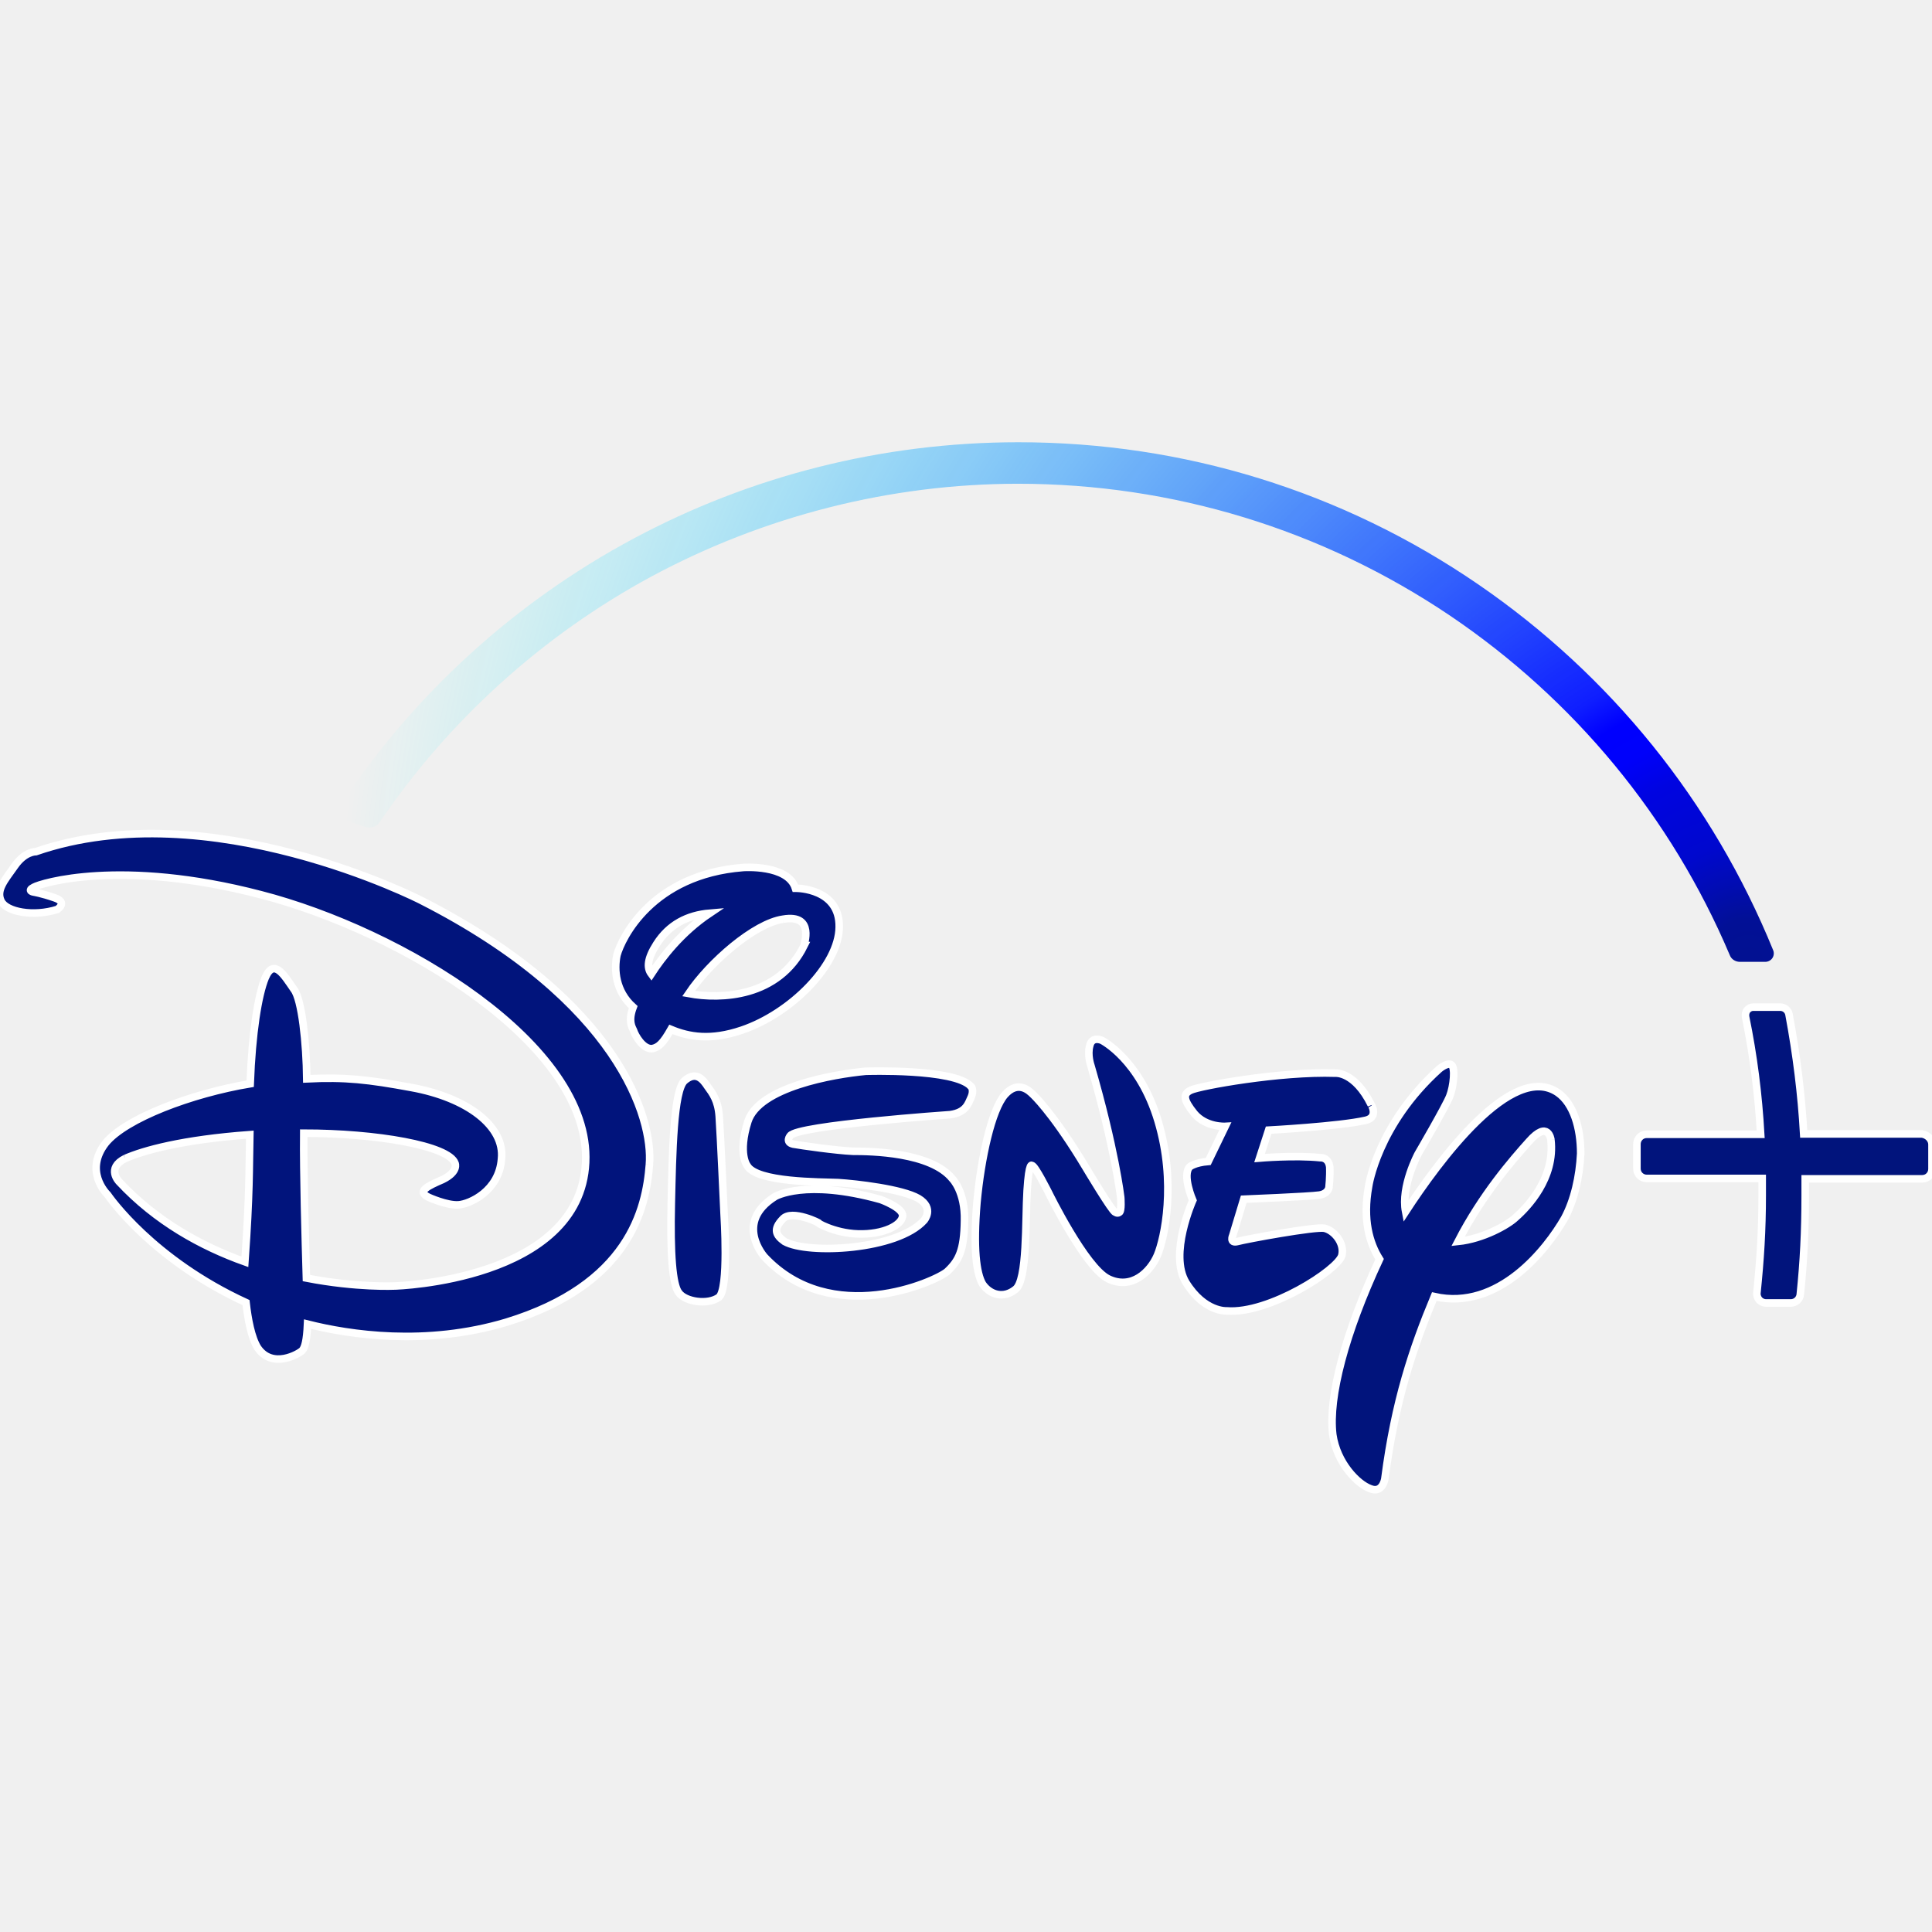
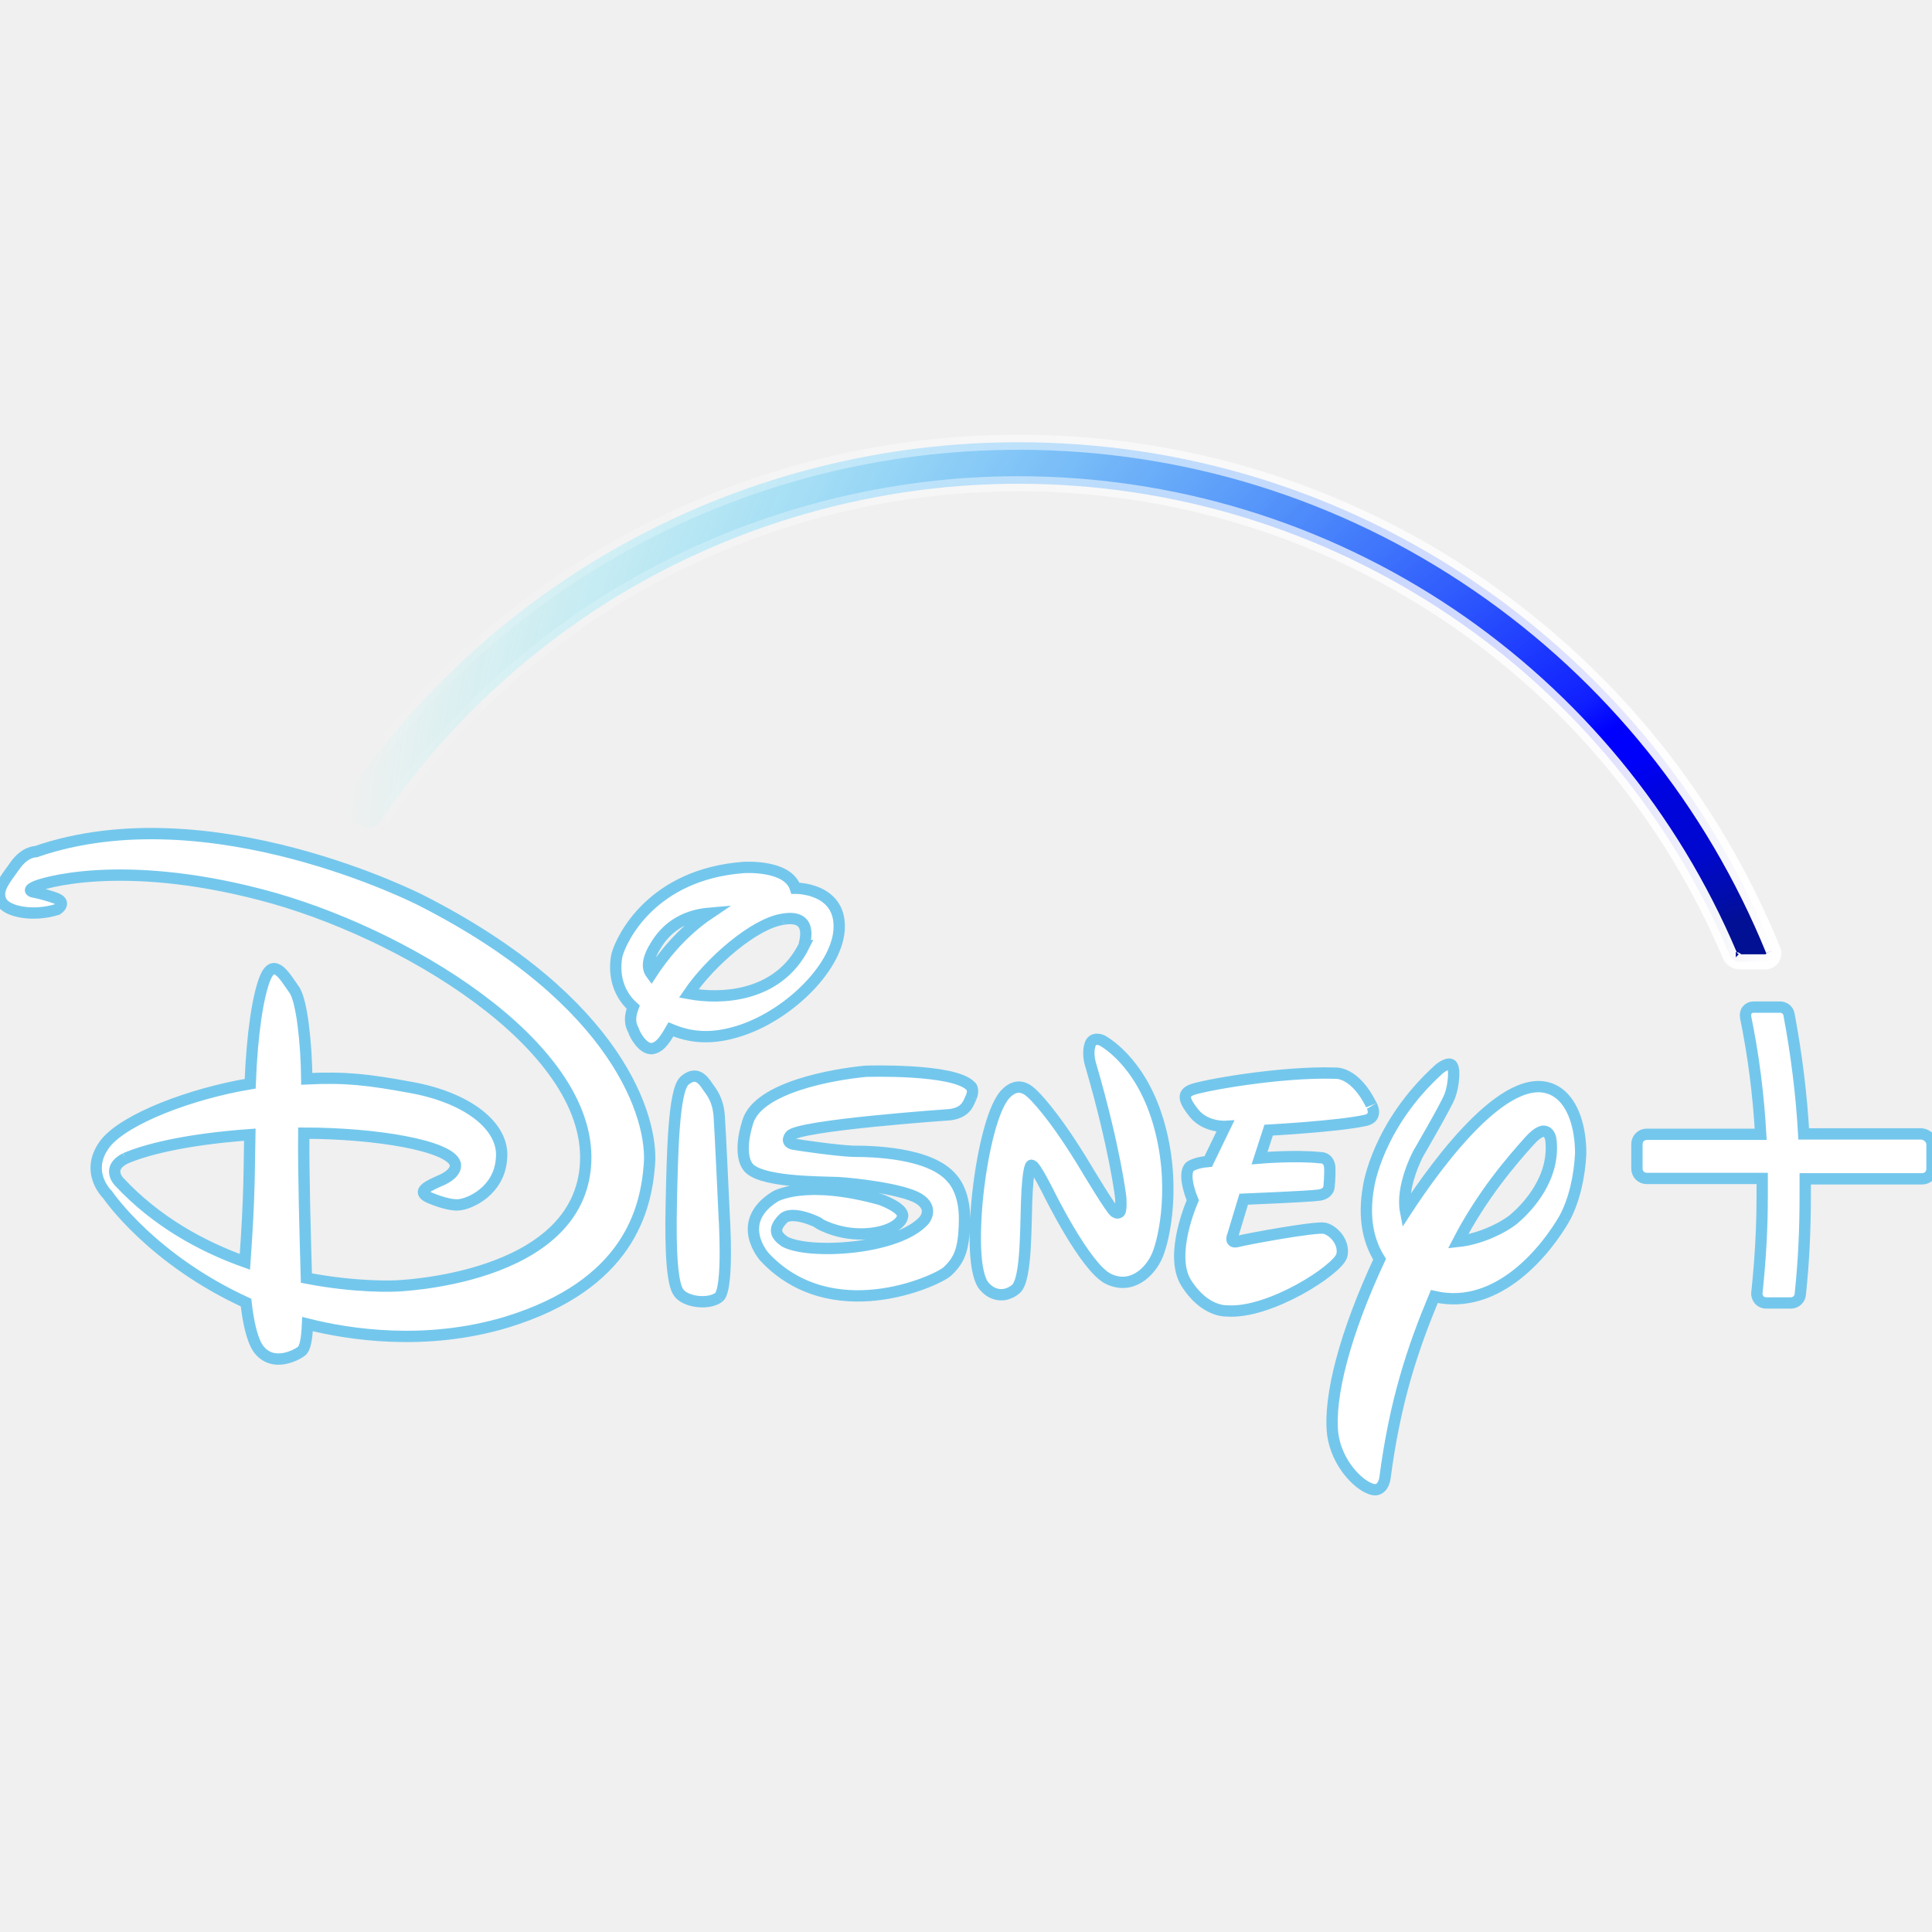
- <svg xmlns="http://www.w3.org/2000/svg" xml:space="preserve" viewBox="0 0 512 512" version="1.1" id="svg10">
-   <defs id="defs10" />
-   <path d="M361.9 296.9c-7.1 1.6-25.7 2.6-25.7 2.6l-2.4 7.4s9.3-.8 16.1-.1c0 0 2.2-.2 2.5 2.5.1 2.6-.2 5.3-.2 5.3s-.1 1.7-2.5 2.1c-2.6.4-20.1 1.1-20.1 1.1l-2.9 9.6s-1 2.2 1.3 1.6c2.2-.6 20.6-4 23-3.5 2.6.6 5.4 4 4.6 7.2-1 3.8-19.3 15.6-30.5 14.7 0 0-5.9.4-10.8-7.5-4.6-7.5 1.8-21.8 1.8-21.8s-2.9-6.7-.8-8.9c0 0 1.3-1.1 4.9-1.4l4.5-9.3s-5.1.3-8.2-3.4c-2.9-3.6-3.1-5.2-.9-6.2 2.3-1.1 23.6-5 38.3-4.5 0 0 5.1-.5 9.5 8.4-.1-.3 2.1 3.3-1.5 4.1m-55.2 35.8c-1.9 4.4-6.8 9.2-13 6.2-6.1-3-15.8-22.8-15.8-22.8s-3.7-7.4-4.4-7.2c0 0-.8-1.4-1.3 6.6s.1 23.8-3.1 26.2c-3.1 2.5-6.7 1.5-8.7-1.4-1.7-2.9-2.5-9.6-1.5-21.6 1.1-11.9 3.9-24.6 7.4-28.6 3.5-3.9 6.4-1.1 7.5 0 0 0 4.7 4.3 12.5 16.9l1.4 2.3s7.1 11.9 7.8 11.9c0 0 .6.5 1.1.1.7-.2.4-4 .4-4s-1.5-12.9-7.9-34.9c0 0-1-2.8-.3-5.3.6-2.6 3.2-1.4 3.2-1.4s10 5 14.9 21.4 1.7 31.1-.2 35.6m-49.3-42c-.8 1.7-1.3 4.1-5.6 4.7 0 0-40.5 2.8-42.4 5.6 0 0-1.4 1.7.8 2.2 2.2.4 11.4 1.7 15.8 1.9 4.7 0 20.7.2 26.4 7.3 0 0 3.4 3.4 3.2 11.1-.1 7.9-1.5 10.6-4.6 13.5-3.2 2.7-30.7 15-48.4-3.9 0 0-8.2-9.1 2.8-16 0 0 7.9-4.8 28 .8 0 0 6.1 2.2 5.8 4.4-.3 2.4-5 4.9-11.8 4.7-6.6-.2-11.4-3.3-10.5-2.9.9.3-7.1-3.8-9.5-1-2.5 2.6-1.9 4.2.5 5.9 6.2 3.5 29.9 2.3 37-5.6 0 0 2.8-3.2-1.5-5.8-4.3-2.5-16.5-3.9-21.3-4.2-4.6-.2-21.6 0-24.1-4.5 0 0-2.5-3.1.2-11.7 2.9-9.1 22.7-12.5 31.2-13.3 0 0 23.6-.8 27.9 4 .2 0 .8 1.2.1 2.8m-66.9 53.1c-2.9 2.1-8.9 1.2-10.6-1.2-1.7-2.1-2.3-10.5-2-23.7.3-13.3.6-29.9 3.5-32.5 3.1-2.7 4.9-.3 6.1 1.5 1.3 1.8 2.8 3.7 3.1 7.9s1.3 26.1 1.3 26.1 1.3 19.8-1.4 21.9m6.1-70.8c-8.3 2.8-14 1.8-18.8-.2-2.1 3.7-3.3 4.8-5 5.1-2.4.2-4.5-3.5-4.9-4.8-.4-.9-1.5-2.5-.1-6.2-4.7-4.2-5.1-9.9-4.3-13.8 1.2-4.4 9.2-21.3 33.4-23.2 0 0 11.9-.9 13.9 5.5h.3s11.5 0 11.3 10.3c-.1 10.1-12.8 22.9-25.8 27.3M174 250.2c-2.5 3.9-2.6 6.3-1.4 7.9 2.8-4.3 7.9-11 15.5-16.1-5.9.5-10.8 3-14.1 8.2m33.5-6.6c-7.6 1.1-19.4 11.4-25 19.7 8.6 1.6 23.8 1 30.6-12.7-.2 0 3.1-8.5-5.6-7m207.1 79.3c-4.6 8-17.4 24.6-34.5 20.7-5.7 13.7-10.4 27.6-13.1 48.3 0 0-.6 4-3.9 2.6-3.3-1.2-8.8-6.7-9.9-14.3-1.2-10 3.3-27 12.4-46.5-2.7-4.3-4.5-10.5-2.9-19.3 0 0 2.3-16.3 18.7-31.1 0 0 2-1.7 3.1-1.2 1.3.5.7 5.9-.3 8.4-1 2.6-8.4 15.3-8.4 15.3s-4.6 8.6-3.3 15.3c8.6-13.2 28.2-40 40.4-31.5 4.1 2.9 6 9.3 6 16.1-.3 6.1-1.7 12.4-4.3 17.2M411 302s-.7-5.3-5.8.5c-4.4 4.9-12.4 14.1-18.8 26.5 6.7-.7 13.2-4.4 15.2-6.3 3.2-2.8 10.6-10.5 9.4-20.7m-238.9 6.6c-.9 11.9-5.5 31.9-37.9 41.8-21.4 6.4-41.6 3.3-52.7.5-.2 4.4-.7 6.2-1.4 7-.9.9-7.9 5-11.8-.7-1.7-2.7-2.6-7.6-3.1-12-24.8-11.4-36.2-27.9-36.7-28.6-.5-.5-6.2-6.4-.5-13.7 5.3-6.5 22.7-13.1 38.3-15.7.5-13.4 2.1-23.5 4-28.1 2.3-5.4 5.1-.5 7.6 3.1 2.1 2.7 3.3 14.4 3.4 23.7 10.2-.5 16.3.2 27.7 2.3 14.9 2.7 24.8 10.3 23.9 18.9-.6 8.5-8.4 12-11.4 12.2-3.1.2-7.9-2-7.9-2-3.3-1.6-.2-3 3.7-4.7 4.3-2.1 3.3-4.3 3.3-4.3-1.6-4.7-20.9-8-40.1-8-.1 10.6.4 28.1.7 38.4 13.4 2.6 23.5 2.1 23.5 2.1s49-1.4 50.5-32.7-48.9-61.4-86.1-71c-37.2-9.7-58.3-3-60.1-2-2 1-.1 1.3-.1 1.3s2 .3 5.5 1.5c3.7 1.2.8 3.1.8 3.1-6.3 2-13.5.7-14.9-2.2s.9-5.5 3.6-9.3c2.7-3.9 5.6-3.8 5.6-3.8 46-15.9 102.1 12.9 102.1 12.9 52.5 26.7 61.5 57.9 60.5 70M33.2 307c-5.2 2.6-1.6 6.2-1.6 6.2 9.8 10.5 21.8 17.1 33.3 21.2 1.3-18.2 1.1-24.6 1.3-33.7-17.9 1.3-28.2 4.2-33 6.3m478.8-3.7v6.5c0 1.4-1.1 2.6-2.6 2.6h-31v4.4c0 9.6-.4 17.4-1.3 26.2-.1 1.3-1.2 2.3-2.5 2.3H468c-.7 0-1.3-.3-1.8-.8-.4-.5-.7-1.2-.6-1.9.9-8.8 1.4-16.5 1.4-25.9v-4.4h-30.6c-1.4 0-2.6-1.1-2.6-2.6v-6.5c0-1.4 1.1-2.6 2.6-2.6h30.2c-.6-10.6-1.9-20.8-4-31.1-.1-.6 0-1.3.4-1.8s1-.8 1.6-.8h7.2c1.1 0 2.1.8 2.3 1.9 2 10.7 3.3 21.1 3.9 31.7h31.3c1.5.2 2.7 1.4 2.7 2.8" style="fill:#01147c;stroke:#ffffff;stroke-opacity:1;stroke-width:2;stroke-dasharray:none" id="path1" />
+ <svg xmlns="http://www.w3.org/2000/svg" xmlns:xlink="http://www.w3.org/1999/xlink" xml:space="preserve" viewBox="0 0 512 512" version="1.1" id="svg10">
+   <defs id="defs10">
+     <linearGradient id="linearGradient1">
+       <stop style="stop-color:#ffffff;stop-opacity:1;" offset="0" id="stop11" />
+       <stop style="stop-color:#ffffff;stop-opacity:0;" offset="1" id="stop12" />
+     </linearGradient>
+     <linearGradient xlink:href="#linearGradient1" id="linearGradient12" x1="470.576" y1="186.05" x2="89.193" y2="186.05" gradientUnits="userSpaceOnUse" />
+   </defs>
+   <path d="M361.9 296.9c-7.1 1.6-25.7 2.6-25.7 2.6l-2.4 7.4s9.3-.8 16.1-.1c0 0 2.2-.2 2.5 2.5.1 2.6-.2 5.3-.2 5.3s-.1 1.7-2.5 2.1c-2.6.4-20.1 1.1-20.1 1.1l-2.9 9.6s-1 2.2 1.3 1.6c2.2-.6 20.6-4 23-3.5 2.6.6 5.4 4 4.6 7.2-1 3.8-19.3 15.6-30.5 14.7 0 0-5.9.4-10.8-7.5-4.6-7.5 1.8-21.8 1.8-21.8s-2.9-6.7-.8-8.9c0 0 1.3-1.1 4.9-1.4l4.5-9.3s-5.1.3-8.2-3.4c-2.9-3.6-3.1-5.2-.9-6.2 2.3-1.1 23.6-5 38.3-4.5 0 0 5.1-.5 9.5 8.4-.1-.3 2.1 3.3-1.5 4.1m-55.2 35.8c-1.9 4.4-6.8 9.2-13 6.2-6.1-3-15.8-22.8-15.8-22.8s-3.7-7.4-4.4-7.2c0 0-.8-1.4-1.3 6.6s.1 23.8-3.1 26.2c-3.1 2.5-6.7 1.5-8.7-1.4-1.7-2.9-2.5-9.6-1.5-21.6 1.1-11.9 3.9-24.6 7.4-28.6 3.5-3.9 6.4-1.1 7.5 0 0 0 4.7 4.3 12.5 16.9l1.4 2.3s7.1 11.9 7.8 11.9c0 0 .6.5 1.1.1.7-.2.4-4 .4-4s-1.5-12.9-7.9-34.9c0 0-1-2.8-.3-5.3.6-2.6 3.2-1.4 3.2-1.4s10 5 14.9 21.4 1.7 31.1-.2 35.6m-49.3-42c-.8 1.7-1.3 4.1-5.6 4.7 0 0-40.5 2.8-42.4 5.6 0 0-1.4 1.7.8 2.2 2.2.4 11.4 1.7 15.8 1.9 4.7 0 20.7.2 26.4 7.3 0 0 3.4 3.4 3.2 11.1-.1 7.9-1.5 10.6-4.6 13.5-3.2 2.7-30.7 15-48.4-3.9 0 0-8.2-9.1 2.8-16 0 0 7.9-4.8 28 .8 0 0 6.1 2.2 5.8 4.4-.3 2.4-5 4.9-11.8 4.7-6.6-.2-11.4-3.3-10.5-2.9.9.3-7.1-3.8-9.5-1-2.5 2.6-1.9 4.2.5 5.9 6.2 3.5 29.9 2.3 37-5.6 0 0 2.8-3.2-1.5-5.8-4.3-2.5-16.5-3.9-21.3-4.2-4.6-.2-21.6 0-24.1-4.5 0 0-2.5-3.1.2-11.7 2.9-9.1 22.7-12.5 31.2-13.3 0 0 23.6-.8 27.9 4 .2 0 .8 1.2.1 2.8m-66.9 53.1c-2.9 2.1-8.9 1.2-10.6-1.2-1.7-2.1-2.3-10.5-2-23.7.3-13.3.6-29.9 3.5-32.5 3.1-2.7 4.9-.3 6.1 1.5 1.3 1.8 2.8 3.7 3.1 7.9s1.3 26.1 1.3 26.1 1.3 19.8-1.4 21.9m6.1-70.8c-8.3 2.8-14 1.8-18.8-.2-2.1 3.7-3.3 4.8-5 5.1-2.4.2-4.5-3.5-4.9-4.8-.4-.9-1.5-2.5-.1-6.2-4.7-4.2-5.1-9.9-4.3-13.8 1.2-4.4 9.2-21.3 33.4-23.2 0 0 11.9-.9 13.9 5.5h.3s11.5 0 11.3 10.3c-.1 10.1-12.8 22.9-25.8 27.3M174 250.2c-2.5 3.9-2.6 6.3-1.4 7.9 2.8-4.3 7.9-11 15.5-16.1-5.9.5-10.8 3-14.1 8.2m33.5-6.6c-7.6 1.1-19.4 11.4-25 19.7 8.6 1.6 23.8 1 30.6-12.7-.2 0 3.1-8.5-5.6-7m207.1 79.3c-4.6 8-17.4 24.6-34.5 20.7-5.7 13.7-10.4 27.6-13.1 48.3 0 0-.6 4-3.9 2.6-3.3-1.2-8.8-6.7-9.9-14.3-1.2-10 3.3-27 12.4-46.5-2.7-4.3-4.5-10.5-2.9-19.3 0 0 2.3-16.3 18.7-31.1 0 0 2-1.7 3.1-1.2 1.3.5.7 5.9-.3 8.4-1 2.6-8.4 15.3-8.4 15.3s-4.6 8.6-3.3 15.3c8.6-13.2 28.2-40 40.4-31.5 4.1 2.9 6 9.3 6 16.1-.3 6.1-1.7 12.4-4.3 17.2M411 302s-.7-5.3-5.8.5c-4.4 4.9-12.4 14.1-18.8 26.5 6.7-.7 13.2-4.4 15.2-6.3 3.2-2.8 10.6-10.5 9.4-20.7m-238.9 6.6c-.9 11.9-5.5 31.9-37.9 41.8-21.4 6.4-41.6 3.3-52.7.5-.2 4.4-.7 6.2-1.4 7-.9.9-7.9 5-11.8-.7-1.7-2.7-2.6-7.6-3.1-12-24.8-11.4-36.2-27.9-36.7-28.6-.5-.5-6.2-6.4-.5-13.7 5.3-6.5 22.7-13.1 38.3-15.7.5-13.4 2.1-23.5 4-28.1 2.3-5.4 5.1-.5 7.6 3.1 2.1 2.7 3.3 14.4 3.4 23.7 10.2-.5 16.3.2 27.7 2.3 14.9 2.7 24.8 10.3 23.9 18.9-.6 8.5-8.4 12-11.4 12.2-3.1.2-7.9-2-7.9-2-3.3-1.6-.2-3 3.7-4.7 4.3-2.1 3.3-4.3 3.3-4.3-1.6-4.7-20.9-8-40.1-8-.1 10.6.4 28.1.7 38.4 13.4 2.6 23.5 2.1 23.5 2.1s49-1.4 50.5-32.7-48.9-61.4-86.1-71c-37.2-9.7-58.3-3-60.1-2-2 1-.1 1.3-.1 1.3s2 .3 5.5 1.5c3.7 1.2.8 3.1.8 3.1-6.3 2-13.5.7-14.9-2.2s.9-5.5 3.6-9.3c2.7-3.9 5.6-3.8 5.6-3.8 46-15.9 102.1 12.9 102.1 12.9 52.5 26.7 61.5 57.9 60.5 70M33.2 307c-5.2 2.6-1.6 6.2-1.6 6.2 9.8 10.5 21.8 17.1 33.3 21.2 1.3-18.2 1.1-24.6 1.3-33.7-17.9 1.3-28.2 4.2-33 6.3m478.8-3.7v6.5c0 1.4-1.1 2.6-2.6 2.6h-31v4.4c0 9.6-.4 17.4-1.3 26.2-.1 1.3-1.2 2.3-2.5 2.3H468c-.7 0-1.3-.3-1.8-.8-.4-.5-.7-1.2-.6-1.9.9-8.8 1.4-16.5 1.4-25.9v-4.4h-30.6c-1.4 0-2.6-1.1-2.6-2.6v-6.5c0-1.4 1.1-2.6 2.6-2.6h30.2c-.6-10.6-1.9-20.8-4-31.1-.1-.6 0-1.3.4-1.8s1-.8 1.6-.8h7.2c1.1 0 2.1.8 2.3 1.9 2 10.7 3.3 21.1 3.9 31.7h31.3c1.5.2 2.7 1.4 2.7 2.8" style="fill:#ffffff;stroke:#74c7ec;stroke-opacity:1;stroke-width:3;stroke-dasharray:none;fill-opacity:1" id="path1" />
  <radialGradient id="disney-plus_svg__a" cx="463.589" cy="533.713" r="374.058" gradientTransform="translate(0 -279)" gradientUnits="userSpaceOnUse">
    <stop offset=".007" style="stop-color:#021192" id="stop1" />
    <stop offset=".03" style="stop-color:#021096" id="stop2" />
    <stop offset=".057" style="stop-color:#010cb4" id="stop3" />
    <stop offset=".084" style="stop-color:#0008ce" id="stop4" />
    <stop offset=".111" style="stop-color:#0006d7" id="stop5" />
    <stop offset=".138" style="stop-color:#0004e1" id="stop6" />
    <stop offset=".165" style="stop-color:#0001fa" id="stop7" />
    <stop offset=".191" style="stop-color:#0000fe" id="stop8" />
    <stop offset=".216" style="stop-color:#0f1eff" id="stop9" />
    <stop offset="1" style="stop-color:#0ff;stop-opacity:0" id="stop10" />
  </radialGradient>
-   <path d="M469.9 251.8c-16-39.3-43-72.8-78.1-96.9-36-24.7-78.1-37.7-121.9-37.7-72.4 0-139.7 36-179.8 96.3-.4.6-.5 1.5-.3 2.2.2.8.8 1.3 1.6 1.6l5.6 1.9c.3.1.7.1 1 .1 1 0 2-.5 2.6-1.4 18.4-27.1 43.3-49.6 72-65.1 29.7-16 63.3-24.6 97.2-24.6 41 0 80.5 12.1 114.4 34.9 33 22.3 58.7 53.4 74.2 90 .4 1.1 1.5 1.8 2.7 1.8h6.7c.8 0 1.5-.4 1.9-1s.5-1.4.2-2.1m-372-34.2c-.1 0-.3 0-.4-.1.1 0 .2.1.4.1.1 0 0 0 0 0m361.7 36.5c.1.1.3.2.4.2-.1-.1-.3-.1-.4-.2" style="fill:url(#disney-plus_svg__a)" id="path10" />
+   <path d="M469.9 251.8c-16-39.3-43-72.8-78.1-96.9-36-24.7-78.1-37.7-121.9-37.7-72.4 0-139.7 36-179.8 96.3-.4.6-.5 1.5-.3 2.2.2.8.8 1.3 1.6 1.6l5.6 1.9c.3.1.7.1 1 .1 1 0 2-.5 2.6-1.4 18.4-27.1 43.3-49.6 72-65.1 29.7-16 63.3-24.6 97.2-24.6 41 0 80.5 12.1 114.4 34.9 33 22.3 58.7 53.4 74.2 90 .4 1.1 1.5 1.8 2.7 1.8h6.7c.8 0 1.5-.4 1.9-1s.5-1.4.2-2.1m-372-34.2c-.1 0-.3 0-.4-.1.1 0 .2.1.4.1.1 0 0 0 0 0m361.7 36.5c.1.1.3.2.4.2-.1-.1-.3-.1-.4-.2" style="fill:url(#disney-plus_svg__a);stroke:url(#linearGradient12);stroke-opacity:1;stroke-width:4;stroke-dasharray:none" id="path10" />
</svg>
